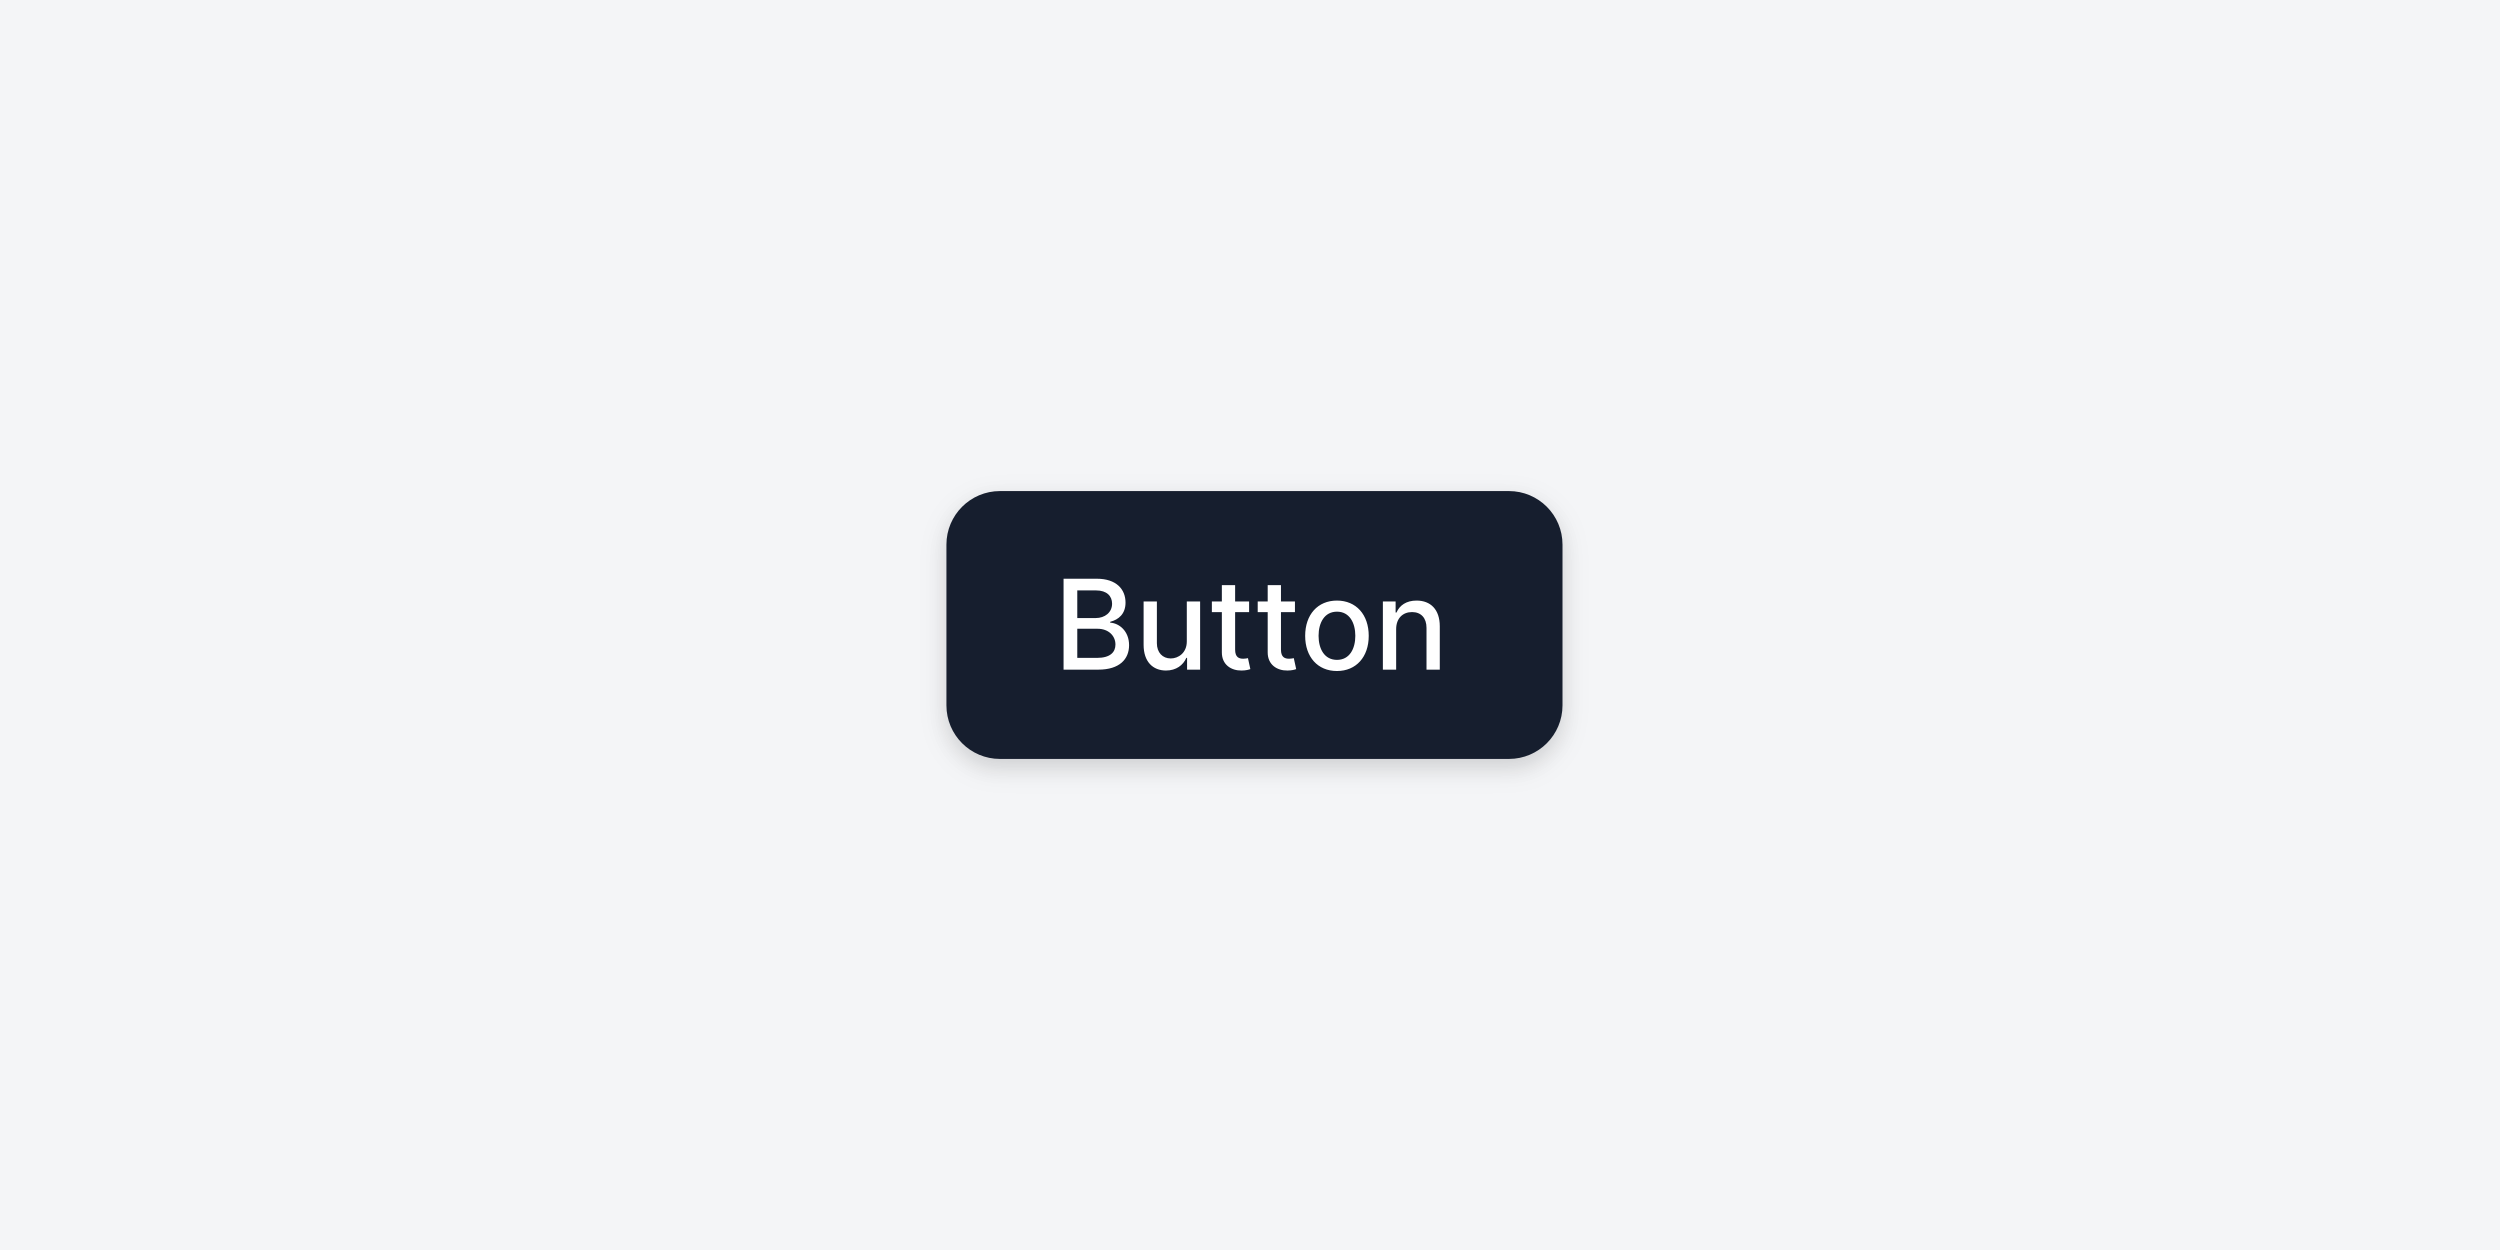
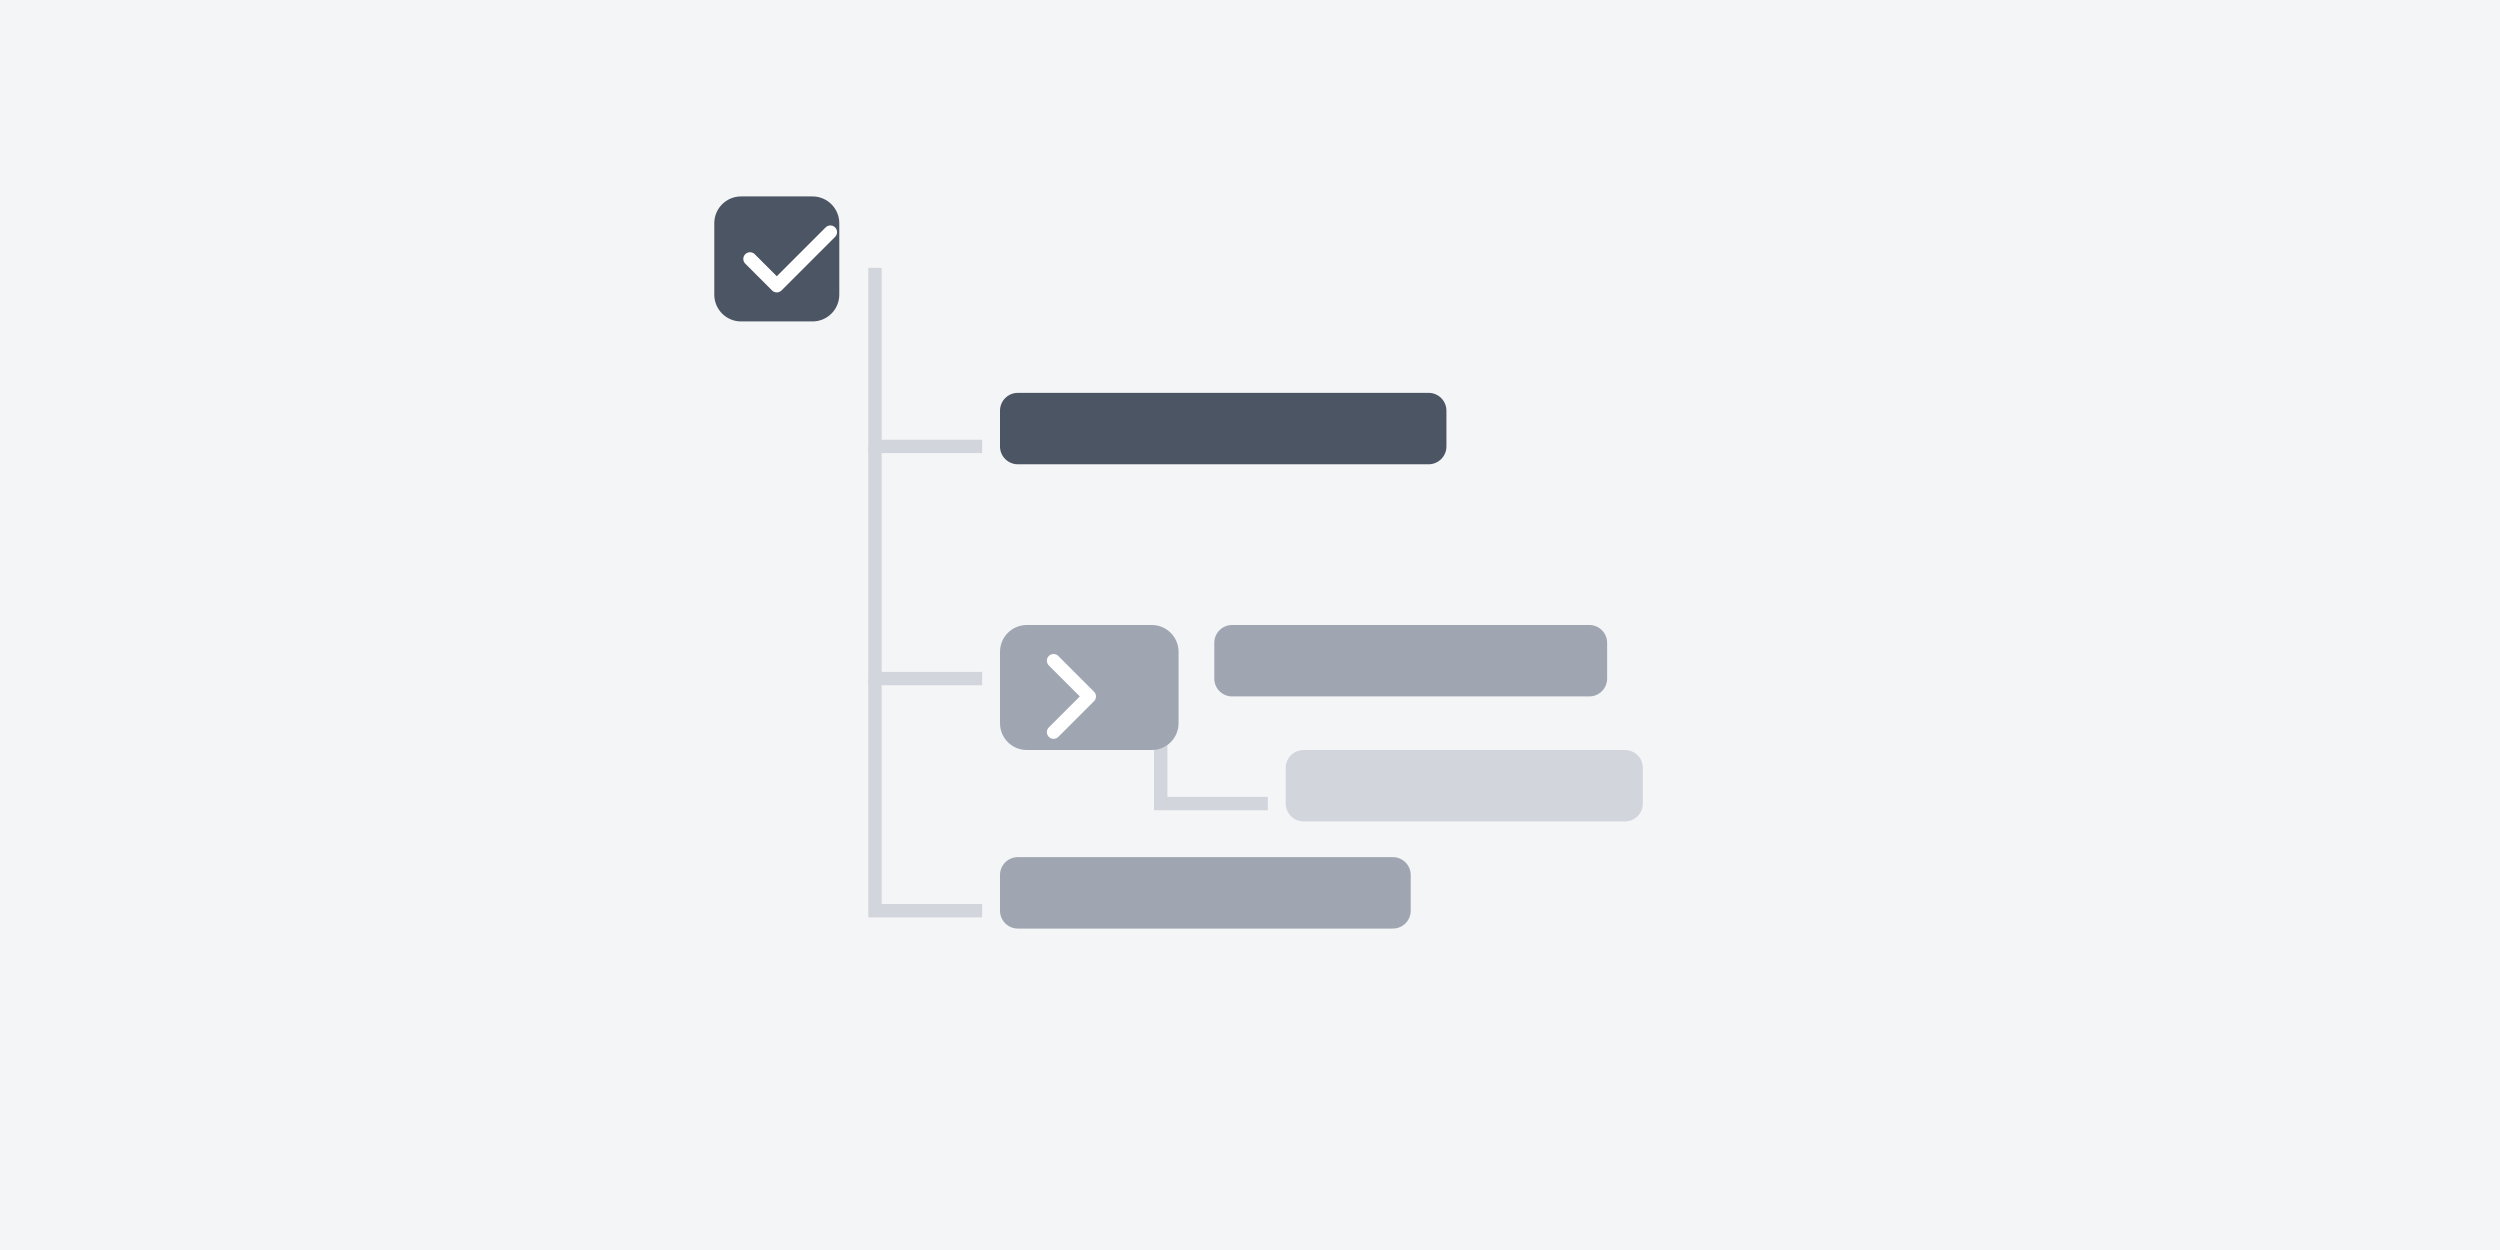
<svg xmlns="http://www.w3.org/2000/svg" width="280" height="140" viewBox="0 0 280 140" fill="none">
  <rect width="280" height="140" fill="#F4F5F7" />
-   <g filter="url(#filter0_dd)">
-     <rect x="106" y="55" width="69" height="30" rx="6" fill="#161E2E" />
-     <path d="M119.119 75H123.021C125.388 75 126.457 73.822 126.457 72.261C126.457 70.685 125.353 69.795 124.344 69.74V69.641C125.278 69.402 126.059 68.766 126.059 67.493C126.059 65.987 125.015 64.818 122.847 64.818H119.119V75ZM120.655 73.683V70.421H122.927C124.16 70.421 124.93 71.217 124.93 72.186C124.93 73.041 124.349 73.683 122.872 73.683H120.655ZM120.655 69.223V66.126H122.753C123.971 66.126 124.553 66.767 124.553 67.612C124.553 68.597 123.747 69.223 122.713 69.223H120.655ZM132.922 71.833C132.927 73.131 131.962 73.747 131.127 73.747C130.207 73.747 129.571 73.081 129.571 72.042V67.364H128.084V72.221C128.084 74.115 129.124 75.099 130.59 75.099C131.739 75.099 132.519 74.493 132.872 73.678H132.952V75H134.413V67.364H132.922V71.833ZM139.9 67.364H138.334V65.534H136.848V67.364H135.729V68.557H136.848V73.066C136.843 74.453 137.902 75.124 139.075 75.099C139.547 75.094 139.865 75.005 140.039 74.94L139.771 73.712C139.672 73.732 139.488 73.777 139.249 73.777C138.767 73.777 138.334 73.618 138.334 72.758V68.557H139.9V67.364ZM145.034 67.364H143.468V65.534H141.982V67.364H140.863V68.557H141.982V73.066C141.977 74.453 143.036 75.124 144.209 75.099C144.681 75.094 144.999 75.005 145.173 74.94L144.905 73.712C144.806 73.732 144.622 73.777 144.383 73.777C143.901 73.777 143.468 73.618 143.468 72.758V68.557H145.034V67.364ZM149.738 75.154C151.891 75.154 153.298 73.578 153.298 71.217C153.298 68.84 151.891 67.264 149.738 67.264C147.585 67.264 146.179 68.84 146.179 71.217C146.179 73.578 147.585 75.154 149.738 75.154ZM149.743 73.906C148.336 73.906 147.68 72.678 147.68 71.212C147.68 69.75 148.336 68.507 149.743 68.507C151.14 68.507 151.796 69.75 151.796 71.212C151.796 72.678 151.14 73.906 149.743 73.906ZM156.369 70.466C156.369 69.248 157.114 68.552 158.148 68.552C159.158 68.552 159.769 69.213 159.769 70.322V75H161.256V70.143C161.256 68.254 160.217 67.264 158.656 67.264C157.507 67.264 156.756 67.796 156.403 68.606H156.309V67.364H154.882V75H156.369V70.466Z" fill="white" />
-   </g>
-   <defs>
-     <filter id="filter0_dd" x="103" y="53" width="75" height="36" filterUnits="userSpaceOnUse" color-interpolation-filters="sRGB">
-       <feFlood flood-opacity="0" result="BackgroundImageFix" />
-       <feColorMatrix in="SourceAlpha" type="matrix" values="0 0 0 0 0 0 0 0 0 0 0 0 0 0 0 0 0 0 127 0" />
-       <feOffset dy="1" />
-       <feGaussianBlur stdDeviation="1" />
-       <feColorMatrix type="matrix" values="0 0 0 0 0 0 0 0 0 0 0 0 0 0 0 0 0 0 0.06 0" />
-       <feBlend mode="normal" in2="BackgroundImageFix" result="effect1_dropShadow" />
-       <feColorMatrix in="SourceAlpha" type="matrix" values="0 0 0 0 0 0 0 0 0 0 0 0 0 0 0 0 0 0 127 0" />
-       <feOffset dy="1" />
-       <feGaussianBlur stdDeviation="1.5" />
-       <feColorMatrix type="matrix" values="0 0 0 0 0 0 0 0 0 0 0 0 0 0 0 0 0 0 0.1 0" />
-       <feBlend mode="normal" in2="effect1_dropShadow" result="effect2_dropShadow" />
-       <feBlend mode="normal" in="SourceGraphic" in2="effect2_dropShadow" result="shape" />
-     </filter>
-   </defs>
+   <path d="M98 30L98 50L110 50" stroke="#D2D6DC" stroke-width="1.5" />
+   <path d="M98 50L98 76L110 76" stroke="#D2D6DC" stroke-width="1.5" />
+   <path d="M98 76L98 102L110 102" stroke="#D2D6DC" stroke-width="1.5" />
+   <path d="M130 76L130 90L142 90" stroke="#D2D6DC" stroke-width="1.5" />
+   <rect x="80" y="22" width="14" height="14" rx="3" fill="#4B5563" />
+   <path d="M84 29L87 32L93 26" stroke="white" stroke-width="1.5" stroke-linecap="round" stroke-linejoin="round" />
+   <rect x="112" y="44" width="50" height="8" rx="2" fill="#4B5563" />
+   <rect x="112" y="70" width="20" height="14" rx="3" fill="#9FA6B2" />
+   <path d="M118 74L122 78L118 82" stroke="white" stroke-width="1.5" stroke-linecap="round" stroke-linejoin="round" />
+   <rect x="136" y="70" width="44" height="8" rx="2" fill="#9FA6B2" />
+   <rect x="144" y="84" width="40" height="8" rx="2" fill="#D2D6DC" />
+   <rect x="112" y="96" width="46" height="8" rx="2" fill="#9FA6B2" />
</svg>
